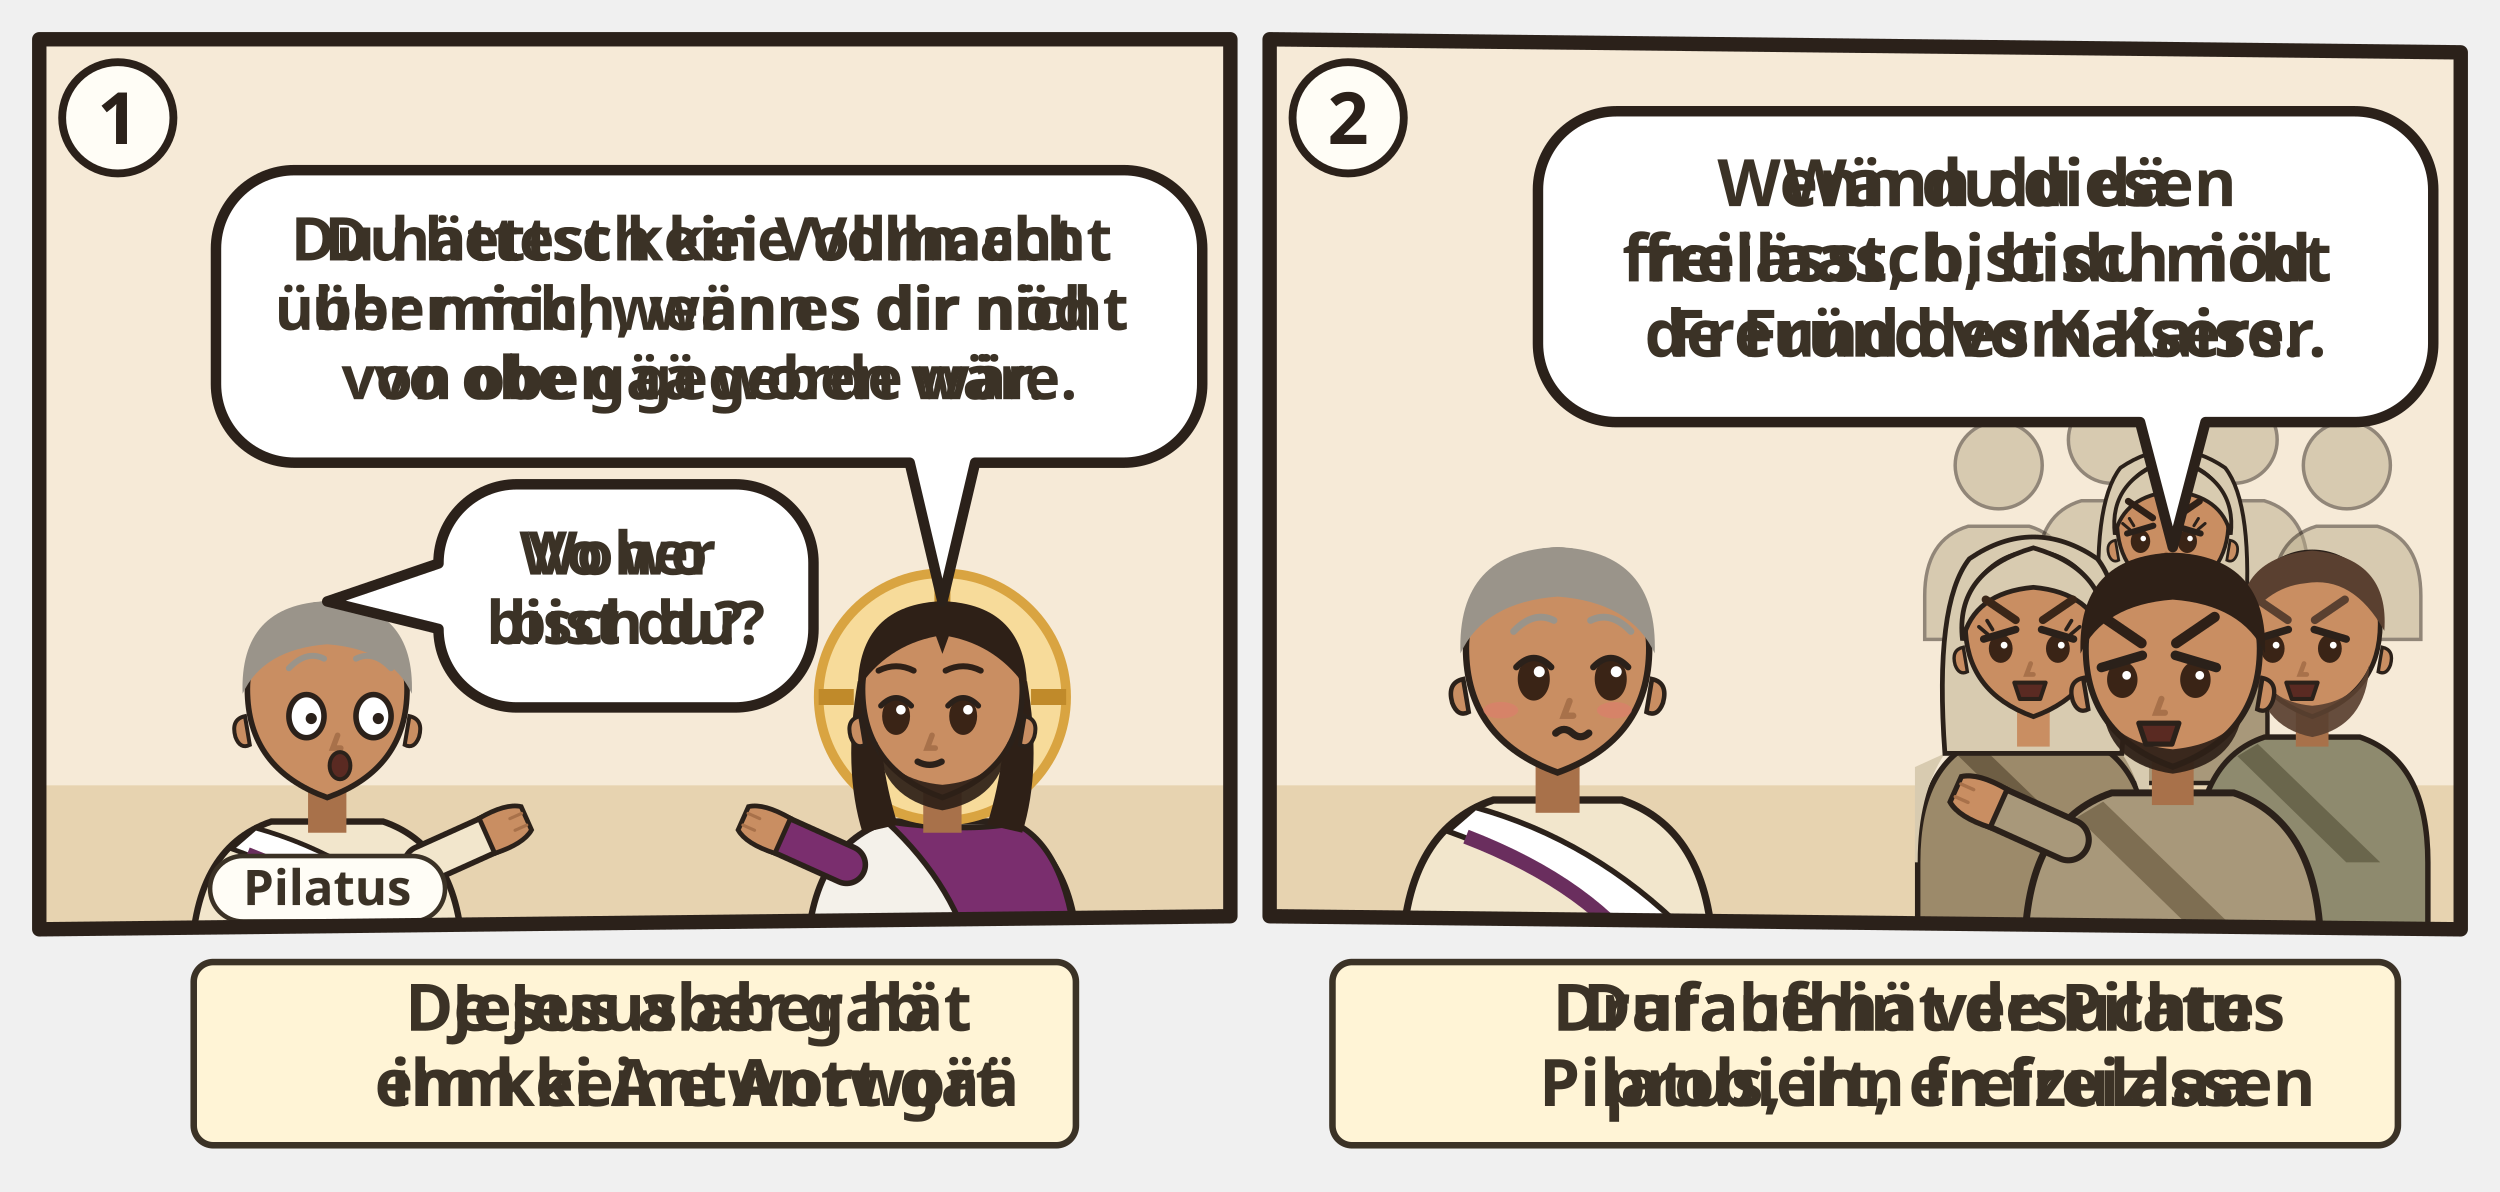
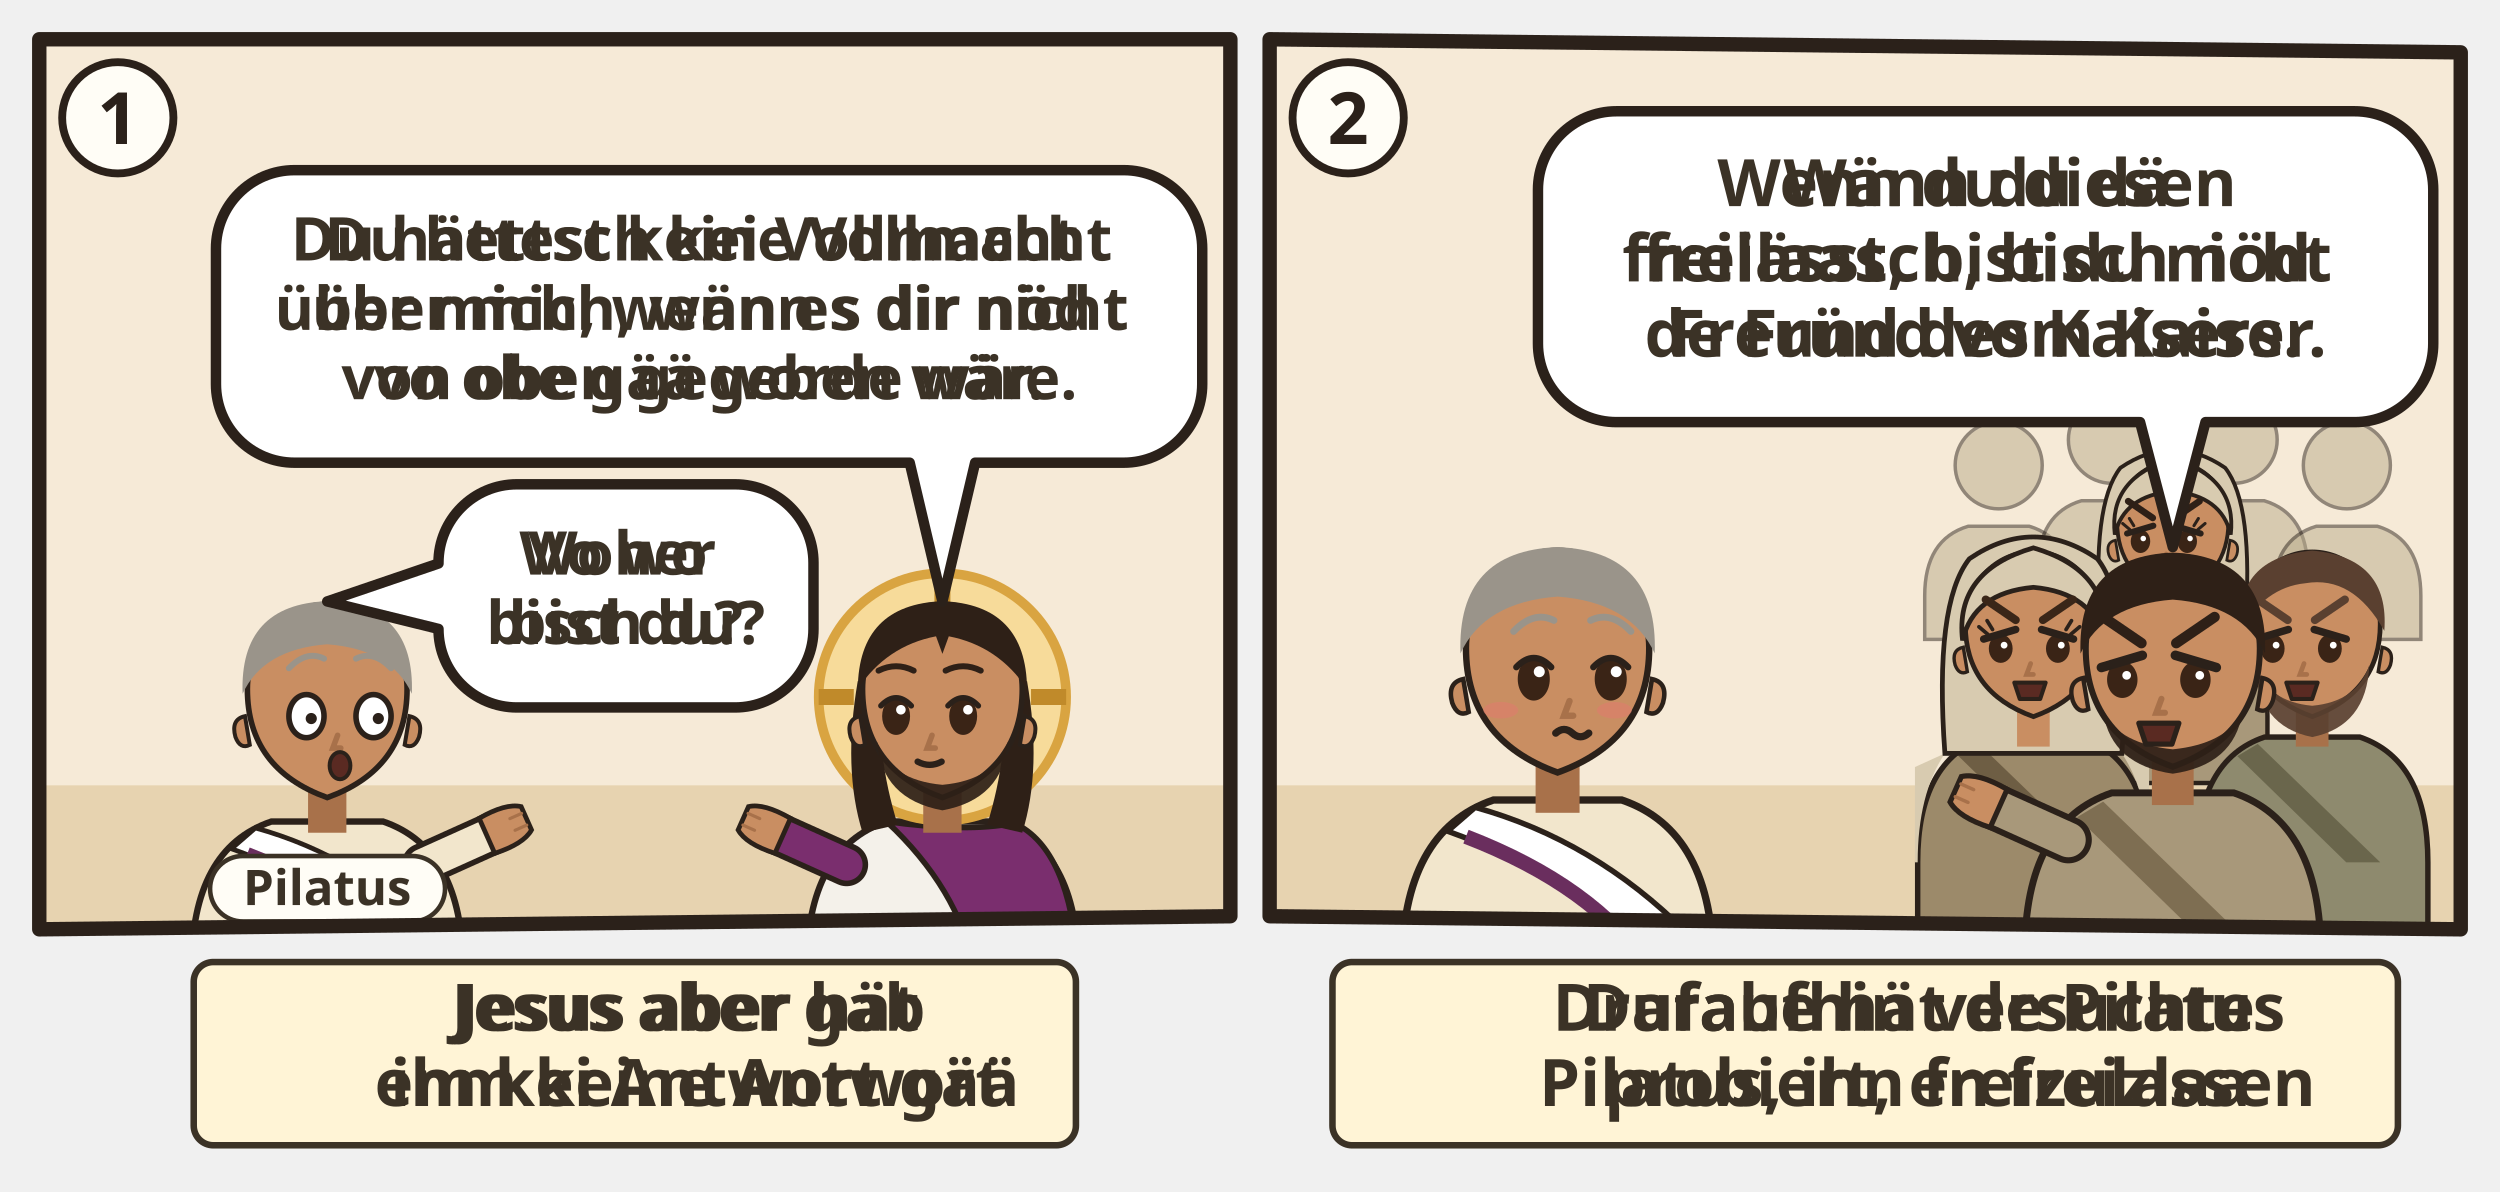
<svg xmlns="http://www.w3.org/2000/svg" viewBox="0 0 382 182">
  <svg class="ill-tile" data-span="1" x="0" y="0" width="194" height="182" viewBox="0 0 194 182">
    <g transform="translate(4 4)">
      <clipPath id="an-cp-jhn-019-008-012-1">
        <polygon points="2,2 184,2 184,136 2,138" />
      </clipPath>
      <g clip-path="url(#an-cp-jhn-019-008-012-1)">
        <polygon points="2,2 184,2 184,136 2,138" fill="#F6EAD7" />
        <path d="M0 116h186v24H0z" fill="#E7D3B0" />
        <use href="#an-praetorium" x="76" y="51" width="106" height="69" opacity=".6" />
        <g transform="translate(46.0 102.5) scale(1.22)">
          <path d="M-17 34V34Q-17 19-7 15.6L7 15.6Q17 19 17 34V34z" fill="#F2E6CC" stroke="#2B211A" stroke-width=".8" />
          <path d="M-9 16.4Q4 20 14 30l2 4h-6Q2 24-12 19z" fill="#FFFFFF" stroke="#2B211A" stroke-width=".6" />
          <path d="M10 34Q4 25-10 19.6" fill="none" stroke="#6A2E5E" stroke-width="1.6" />
          <path d="M12 21L21.1 16.9" stroke="#2B211A" stroke-width="5.4" stroke-linecap="round" />
          <path d="M12 21L21.1 16.9" stroke="#F2E6CC" stroke-width="4" stroke-linecap="round" />
          <g transform="translate(21.1 16.9) rotate(66)">
            <path d="M-2.4 1.2Q-2.8-2.6-1.6-4.2h3.2Q2.8-2.6 2.4 1.2z" fill="#C98E62" stroke="#2B211A" stroke-width=".6" />
            <path d="M-.8-3.9v1.6M.8-3.9v1.6" stroke="#A8714A" stroke-width=".4" stroke-linecap="round" />
          </g>
          <g class="ill-face">
            <path class="ill-hals" d="M-2.4 11h4.8v6h-4.8z" fill="#A8714A" />
            <path d="M-10 -1Q-10 9 0 12.6Q10 9 10 -1A10 10.6 0 0 0 -10 -1z" fill="#C98E62" stroke="#2B211A" stroke-width=".7" />
            <path d="M10.3 2.4q1.8.4 1.2 2.6-.6 1.6-1.8 1z M-10.3 2.4q-1.8.4-1.2 2.6.6 1.6 1.8 1z" fill="#C98E62" stroke="#2B211A" stroke-width=".5" />
            <ellipse cx="-2.6" cy="2.4" rx="2.2" ry="2.7" fill="#FFF" stroke="#2B211A" stroke-width=".7" />
            <circle cx="-2.0" cy="2.7" r=".7" fill="#2B211A" />
            <ellipse cx="5.8" cy="2.4" rx="2.2" ry="2.7" fill="#FFF" stroke="#2B211A" stroke-width=".7" />
            <circle cx="6.4" cy="2.7" r=".7" fill="#2B211A" />
            <path d="M1.3 4.8l-.6 1.6h1" fill="none" stroke="#A8714A" stroke-width=".7" stroke-linecap="round" />
            <ellipse cx="1.6" cy="8.6" rx="1.3" ry="1.7" fill="#5A2A22" stroke="#2B211A" stroke-width=".5" />
            <path d="M-10.6-.4Q-11-11.6 0-12Q11-11.6 10.6-.4Q8-6 0-6.6Q-8-6-10.6-.4z" fill="#9A948A" />
            <path d="M-4.8 -3.6Q-2.6 -5.9 -0.4 -4.8M3.6 -4.8Q5.8 -5.9 8.0 -3.6" fill="none" stroke="#9A948A" stroke-width="0.75" stroke-linecap="round" />
          </g>
        </g>
        <g transform="translate(140.0 102.5) scale(1.22)">
          <path d="M-17 34V34Q-17 19-7 15.6L7 15.6Q17 19 17 34V34z" fill="#F4F1EA" stroke="#2B211A" stroke-width=".8" />
          <path d="M-7 15.6Q3 17 9 15.8Q16 19 17 34V34H4V34Q2 24-7 15.6z" fill="#7A2E6E" stroke="#2B211A" stroke-width=".7" />
          <path d="M-12 21L-21.1 16.9" stroke="#2B211A" stroke-width="5.4" stroke-linecap="round" />
          <path d="M-12 21L-21.1 16.9" stroke="#7A2E6E" stroke-width="4" stroke-linecap="round" />
          <g transform="translate(-21.1 16.9) rotate(294)">
            <path d="M-2.4 1.2Q-2.8-2.6-1.6-4.2h3.2Q2.8-2.6 2.4 1.2z" fill="#C98E62" stroke="#2B211A" stroke-width=".6" />
            <path d="M-.8-3.9v1.6M.8-3.9v1.6" stroke="#A8714A" stroke-width=".4" stroke-linecap="round" />
          </g>
          <g class="ill-face">
            <circle r="15.5" fill="#F7DB9A" stroke="#D9A441" stroke-width="1.2" />
            <path d="M0-15.5v4.4M-15.5 0h4.4M15.5 0h-4.4" stroke="#C08A2A" stroke-width="2" />
            <path d="M-10.6 -2Q-12.5 9-10 17L-5.6 16Q-8.4 7-7.6-1z M10.6 -2Q12.5 9 10 17L5.6 16Q8.4 7 7.6-1z" fill="#2E2017" />
            <path class="ill-hals" d="M-2.4 11h4.8v6h-4.8z" fill="#A8714A" />
            <path d="M-10 -1Q-10 9 0 12.6Q10 9 10 -1A10 10.6 0 0 0 -10 -1z" fill="#C98E62" stroke="#2B211A" stroke-width=".7" />
            <path d="M10.3 2.4q1.8.4 1.2 2.6-.6 1.6-1.8 1z M-10.3 2.4q-1.8.4-1.2 2.6.6 1.6 1.8 1z" fill="#C98E62" stroke="#2B211A" stroke-width=".5" />
            <path d="M-8.2 5.6Q-7.6 12.8 0 14.2Q7.6 12.8 8.2 5.6Q6.6 10.4 0 11Q-6.6 10.4-8.2 5.6z" fill="#2E2017" opacity=".92" />
            <ellipse cx="-5.8" cy="2.4" rx="1.75" ry="2.35" fill="#3A2416" />
            <path d="M-7.7 1.1Q-5.8 -0.9 -3.9 1.1" fill="none" stroke="#2B211A" stroke-width=".7" stroke-linecap="round" />
            <circle cx="-5.2" cy="1.6" r=".6" fill="#FFF" />
            <ellipse cx="2.6" cy="2.4" rx="1.75" ry="2.35" fill="#3A2416" />
            <path d="M0.7 1.1Q2.6 -0.9 4.5 1.1" fill="none" stroke="#2B211A" stroke-width=".7" stroke-linecap="round" />
            <circle cx="3.2" cy="1.6" r=".6" fill="#FFF" />
            <path d="M-1.3 4.8l-.6 1.6h1" fill="none" stroke="#A8714A" stroke-width=".7" stroke-linecap="round" />
            <path d="M-3.1 8.1Q-1.6 8.9 -0.1 8.1" fill="none" stroke="#2B211A" stroke-width=".8" stroke-linecap="round" />
            <path d="M-10.6-1Q-10.5-11.6 0-12Q10.5-11.6 10.6-1Q7-6.4 .8-7.6L0-5.4-.8-7.6Q-7-6.4-10.6-1z" fill="#2E2017" />
            <path d="M-8.0 -3.3Q-5.8 -4.4 -3.6 -3.3M0.4 -3.3Q2.6 -4.4 4.8 -3.3" fill="none" stroke="#2E2017" stroke-width="0.75" stroke-linecap="round" />
          </g>
        </g>
        <g class="ill-sp" data-n="2" data-icons="0:|1:" />
        <g>
          <path d="M75 70H108.3A12 12 0 0 1 120.3 82V92.1A12 12 0 0 1 108.3 104.1H75A12 12 0 0 1 63 92.1L63 92.1L46 87.9L63 82.1V82A12 12 0 0 1 75 70Z" data-box="63,70,57.3,34.1" data-tail="46,87.9" data-speech="0" fill="#FFFFFF" stroke="#2B211A" stroke-width="1.6" stroke-linejoin="round" />
          <g class="dg-sw">
            <g class="dg-full">
              <text class="lw lw-de" text-anchor="middle" font-family="sans-serif" font-size="9.2" font-weight="700" fill="#3B3226">
                <tspan x="91.6" y="83.8">Woher</tspan>
                <tspan x="91.6" y="94.4">bist du?</tspan>
              </text>
              <text class="lw lw-gsw" text-anchor="middle" font-family="sans-serif" font-size="9.2" font-weight="700" fill="#3B3226">
                <tspan x="91.6" y="83.8">Vo wo</tspan>
                <tspan x="91.6" y="94.4">bisch du?</tspan>
              </text>
            </g>
            <g class="dg-nw" display="none">
              <use href="#an-z-frage" x="81.6" y="77.0" width="20.1" height="20.1" />
            </g>
          </g>
        </g>
        <g>
          <path d="M41 22H167.7A12 12 0 0 1 179.7 34V54.7A12 12 0 0 1 167.7 66.7L145 66.7L140 87.9L135 66.7H41A12 12 0 0 1 29 54.7V34A12 12 0 0 1 41 22Z" data-box="29,22,150.7,44.7" data-tail="140,87.9" data-speech="1" fill="#FFFFFF" stroke="#2B211A" stroke-width="1.6" stroke-linejoin="round" />
          <g class="dg-sw">
            <g class="dg-full">
              <text class="lw lw-de" text-anchor="middle" font-family="sans-serif" font-size="9.2" font-weight="700" fill="#3B3226">
                <tspan x="104.4" y="35.8">Du hättest keine Vollmacht</tspan>
                <tspan x="104.4" y="46.4">über mich, wenn es dir nicht</tspan>
                <tspan x="104.4" y="57.0">von oben gegeben wäre.</tspan>
              </text>
              <text class="lw lw-gsw" text-anchor="middle" font-family="sans-serif" font-size="9.2" font-weight="700" fill="#3B3226">
                <tspan x="104.4" y="35.8">Du hettsch kei Vollmacht</tspan>
                <tspan x="104.4" y="46.4">über mich, wänn s dir nöd</tspan>
                <tspan x="104.4" y="57.0">vo obe gää worde wär.</tspan>
              </text>
            </g>
            <g class="dg-nw" display="none">
              <use href="#an-z-vollmacht" x="85.9" y="34.3" width="20.1" height="20.1" />
              <use href="#an-z-hinauf" x="109.0" y="34.3" width="13.8" height="20.1" />
            </g>
          </g>
        </g>
        <g class="ill-name">
          <rect x="28.1" y="126.8" width="35.9" height="10" rx="5" fill="#FFFDF6" stroke="#3B3226" stroke-width=".7" />
          <text x="46.0" y="134.3" text-anchor="middle" font-family="sans-serif" font-size="7.5" font-weight="700" fill="#3B3226">Pilatus</text>
        </g>
      </g>
      <polygon class="pn-frame" points="2,2 184,2 184,136 2,138" fill="none" stroke="#2B211A" stroke-width="2.2" stroke-linejoin="round" />
      <circle cx="14" cy="14" r="8.5" fill="#FFFDF6" stroke="#2B211A" stroke-width="1.2" />
      <text class="pn-n" x="14" y="18" text-anchor="middle" font-family="sans-serif" font-size="11" font-weight="700" fill="#2B211A">1</text>
      <g transform="translate(0.0 142)">
        <g class="ill-words">
          <g class="dg-sw">
            <g class="dg-full">
              <rect x="25.6" y="1.0" width="134.8" height="28" rx="3" fill="#FFF4D6" stroke="#3B3226" stroke-width="1" />
              <use href="#an-z-schweigen" x="29.6" y="9.0" width="12.0" height="12" />
              <text class="lw lw-de" text-anchor="middle" font-family="sans-serif" font-size="10" font-weight="700" fill="#3B3226">
                <tspan x="102.5" y="11.5">Jesus aber gab</tspan>
                <tspan x="102.5" y="23.0">ihm keine Antwort</tspan>
              </text>
              <text class="lw lw-gsw" text-anchor="middle" font-family="sans-serif" font-size="10" font-weight="700" fill="#3B3226">
-                 <tspan x="102.5" y="11.5">De Jesus aber hät</tspan>
+                 <tspan x="102.5" y="11.5">Jesus aber hät</tspan>
                <tspan x="102.5" y="23.0">em kei Antwort gää</tspan>
              </text>
            </g>
            <g class="dg-nw" display="none">
              <rect x="25.6" y="1.0" width="134.8" height="28" rx="3" fill="#FFF4D6" stroke="#3B3226" stroke-width="1" />
              <use href="#an-z-schweigen" x="82.0" y="4.0" width="22.0" height="22" />
            </g>
          </g>
        </g>
      </g>
    </g>
  </svg>
  <svg class="ill-tile" data-span="1" x="188" y="0" width="194" height="182" viewBox="0 0 194 182">
    <g transform="translate(4 4)">
      <clipPath id="an-cp-jhn-019-008-012-2">
        <polygon points="2,2 184,4 184,138 2,136" />
      </clipPath>
      <g clip-path="url(#an-cp-jhn-019-008-012-2)">
        <polygon points="2,2 184,4 184,138 2,136" fill="#F6EAD7" />
        <path d="M0 116h186v24H0z" fill="#E7D3B0" />
        <g transform="translate(46.0 96.4) scale(1.4)">
          <path d="M-17 34V34Q-17 19-7 15.6L7 15.6Q17 19 17 34V34z" fill="#F2E6CC" stroke="#2B211A" stroke-width=".8" />
          <path d="M-9 16.4Q4 20 14 30l2 4h-6Q2 24-12 19z" fill="#FFFFFF" stroke="#2B211A" stroke-width=".6" />
          <path d="M10 34Q4 25-10 19.6" fill="none" stroke="#6A2E5E" stroke-width="1.6" />
          <g class="ill-face">
            <path class="ill-hals" d="M-2.4 11h4.8v6h-4.8z" fill="#A8714A" />
            <path d="M-10 -1Q-10 9 0 12.6Q10 9 10 -1A10 10.6 0 0 0 -10 -1z" fill="#C98E62" stroke="#2B211A" stroke-width=".7" />
            <path d="M10.3 2.4q1.8.4 1.2 2.6-.6 1.6-1.8 1z M-10.3 2.4q-1.8.4-1.2 2.6.6 1.6 1.8 1z" fill="#C98E62" stroke="#2B211A" stroke-width=".5" />
            <ellipse cx="-2.6" cy="2.4" rx="1.75" ry="2.35" fill="#3A2416" />
            <path d="M-4.5 1.1Q-2.6 -0.9 -0.7 1.1" fill="none" stroke="#2B211A" stroke-width=".7" stroke-linecap="round" />
            <circle cx="-2.0" cy="1.6" r=".6" fill="#FFF" />
            <ellipse cx="5.8" cy="2.4" rx="1.75" ry="2.35" fill="#3A2416" />
            <path d="M3.9 1.1Q5.8 -0.9 7.7 1.1" fill="none" stroke="#2B211A" stroke-width=".7" stroke-linecap="round" />
            <circle cx="6.4" cy="1.6" r=".6" fill="#FFF" />
            <path d="M1.3 4.8l-.6 1.6h1" fill="none" stroke="#A8714A" stroke-width=".7" stroke-linecap="round" />
            <ellipse cx="-6.2" cy="5.8" rx="1.9" ry=".9" fill="#E07A6E" opacity=".55" />
            <ellipse cx="6.2" cy="5.8" rx="1.9" ry=".9" fill="#E07A6E" opacity=".55" />
            <path d="M-0.2 8.3q.9-.8 1.8 0t1.8 0" fill="none" stroke="#2B211A" stroke-width=".8" stroke-linecap="round" />
            <path d="M-10.6-.4Q-11-11.6 0-12Q11-11.6 10.6-.4Q8-6 0-6.6Q-8-6-10.6-.4z" fill="#9A948A" />
            <path d="M-4.8 -2.8Q-2.6 -5.1 -0.4 -4.0M3.6 -4.0Q5.8 -5.1 8.0 -2.8" fill="none" stroke="#9A948A" stroke-width="0.75" stroke-linecap="round" />
          </g>
        </g>
        <g transform="translate(113.4 67.1) scale(0.665)" opacity=".5">
          <circle r="10" fill="#B8A98A" stroke="#2B211A" stroke-width=".8" />
          <path d="M-17 40V30Q-17 17-7 14h14q10 3 10 16v10z" fill="#B8A98A" stroke="#2B211A" stroke-width=".8" />
        </g>
        <g transform="translate(130.7 63.2) scale(0.665)" opacity=".5">
          <circle r="10" fill="#B8A98A" stroke="#2B211A" stroke-width=".8" />
          <path d="M-17 40V30Q-17 17-7 14h14q10 3 10 16v10z" fill="#B8A98A" stroke="#2B211A" stroke-width=".8" />
        </g>
        <g transform="translate(149.3 63.2) scale(0.665)" opacity=".5">
          <circle r="10" fill="#B8A98A" stroke="#2B211A" stroke-width=".8" />
          <path d="M-17 40V30Q-17 17-7 14h14q10 3 10 16v10z" fill="#B8A98A" stroke="#2B211A" stroke-width=".8" />
        </g>
        <g transform="translate(166.6 67.1) scale(0.665)" opacity=".5">
          <circle r="10" fill="#B8A98A" stroke="#2B211A" stroke-width=".8" />
          <path d="M-17 40V30Q-17 17-7 14h14q10 3 10 16v10z" fill="#B8A98A" stroke="#2B211A" stroke-width=".8" />
        </g>
        <g transform="translate(140.0 76.5) scale(0.851)">
          <path d="M-17 46V34Q-17 19-7 15.6L7 15.6Q17 19 17 34V46z" fill="#A8987A" stroke="#2B211A" stroke-width=".8" />
          <path d="M-13 18Q-17 24-17 34h-.4V20zM13 18Q17 24 17 34V20z" fill="#D8CBB0" />
          <path d="M-8 16.6L10 34h-5L-11 18.4z" fill="#7E6E52" />
          <g class="ill-face">
            <path d="M-13 18Q-14.6-4-9.4-10.6Q0-17 9.4-10.6Q14.6-4 13 18z" fill="#D8CBB0" stroke="#2B211A" stroke-width=".7" />
            <path class="ill-hals" d="M-2.4 11h4.8v6h-4.8z" fill="#C98E62" />
            <path d="M-10 -1Q-10 9 0 12.6Q10 9 10 -1A10 10.6 0 0 0 -10 -1z" fill="#C98E62" stroke="#2B211A" stroke-width=".7" />
            <path d="M10.3 2.4q1.8.4 1.2 2.6-.6 1.6-1.8 1z M-10.3 2.4q-1.8.4-1.2 2.6.6 1.6 1.8 1z" fill="#C98E62" stroke="#2B211A" stroke-width=".5" />
            <ellipse cx="-5.8" cy="2.6" rx="1.75" ry="2.1" fill="#3A2416" />
            <circle cx="-5.3" cy="2.1" r=".5" fill="#FFF" />
            <path d="M-3.4 1.2L-8.1 -0.2" stroke="#2B211A" stroke-width="1.1" stroke-linecap="round" transform="scale(-1 1) translate(11.6 0)" />
            <ellipse cx="2.6" cy="2.6" rx="1.75" ry="2.1" fill="#3A2416" />
            <circle cx="3.1" cy="2.1" r=".5" fill="#FFF" />
            <path d="M0.2 1.2L4.9 -0.2" stroke="#2B211A" stroke-width="1.1" stroke-linecap="round" transform="scale(-1 1) translate(-5.2 0)" />
            <path d="M-7.7 0.5l-1.3-1.1M-7.0 -0.2l-0.8-1.3" stroke="#2B211A" stroke-width=".55" stroke-linecap="round" />
            <path d="M4.5 0.5l1.3-1.1M3.8 -0.2l0.8-1.3" stroke="#2B211A" stroke-width=".55" stroke-linecap="round" />
            <path d="M-3.1 8.4Q-1.5 9.9 0.1 8.4Q-1.5 8.9 -3.1 8.4z" fill="#B5524A" opacity=".85" />
            <path d="M-1.2 4.8l-.6 1.6h1" fill="none" stroke="#A8714A" stroke-width=".7" stroke-linecap="round" />
            <path d="M-3.8 7.6h4.6l-.8 2.4h-3z" fill="#5A2A22" stroke="#2B211A" stroke-width=".6" stroke-linejoin="round" />
            <path d="M-10.4 1.4Q-11.6-8.8 0-12.2Q11.6-8.8 10.4 1.4Q8.8-5.6 0-6.4Q-8.8-5.6-10.4 1.4z" fill="#D8CBB0" stroke="#2B211A" stroke-width=".7" />
            <path d="M-8.0 -4.6Q-5.8 -3.1 -3.6 -1.6M0.4 -1.6Q2.6 -3.1 4.8 -4.6" fill="none" stroke="#2E2017" stroke-width="1.2" stroke-linecap="round" />
          </g>
        </g>
        <g transform="translate(118.7 92.4) scale(1.04)">
          <path d="M-17 46V34Q-17 19-7 15.6L7 15.6Q17 19 17 34V46z" fill="#9C8A6A" stroke="#2B211A" stroke-width=".8" />
          <path d="M-13 18Q-17 24-17 34h-.4V20zM13 18Q17 24 17 34V20z" fill="#D8CBB0" />
          <path d="M-8 16.6L10 34h-5L-11 18.4z" fill="#6E5E44" />
          <g class="ill-face">
            <path d="M-13 18Q-14.6-4-9.4-10.6Q0-17 9.4-10.6Q14.6-4 13 18z" fill="#D8CBB0" stroke="#2B211A" stroke-width=".7" />
            <path class="ill-hals" d="M-2.4 11h4.8v6h-4.8z" fill="#C98E62" />
            <path d="M-10 -1Q-10 9 0 12.6Q10 9 10 -1A10 10.6 0 0 0 -10 -1z" fill="#C98E62" stroke="#2B211A" stroke-width=".7" />
            <path d="M10.3 2.4q1.8.4 1.2 2.6-.6 1.6-1.8 1z M-10.3 2.4q-1.8.4-1.2 2.6.6 1.6 1.8 1z" fill="#C98E62" stroke="#2B211A" stroke-width=".5" />
            <ellipse cx="-4.8" cy="2.6" rx="1.75" ry="2.1" fill="#3A2416" />
            <circle cx="-4.3" cy="2.1" r=".5" fill="#FFF" />
            <path d="M-2.4 1.2L-7.1 -0.2" stroke="#2B211A" stroke-width="1.1" stroke-linecap="round" transform="scale(-1 1) translate(9.7 0)" />
            <ellipse cx="3.6" cy="2.6" rx="1.75" ry="2.1" fill="#3A2416" />
            <circle cx="4.1" cy="2.1" r=".5" fill="#FFF" />
            <path d="M1.2 1.2L5.9 -0.2" stroke="#2B211A" stroke-width="1.1" stroke-linecap="round" transform="scale(-1 1) translate(-7.1 0)" />
            <path d="M-6.7 0.5l-1.3-1.1M-6.0 -0.2l-0.8-1.3" stroke="#2B211A" stroke-width=".55" stroke-linecap="round" />
            <path d="M5.5 0.5l1.3-1.1M4.8 -0.2l0.8-1.3" stroke="#2B211A" stroke-width=".55" stroke-linecap="round" />
            <path d="M-2.1 8.4Q-0.5 9.9 1.1 8.4Q-0.5 8.9 -2.1 8.4z" fill="#B5524A" opacity=".85" />
            <path d="M-0.4 4.8l-.6 1.6h1" fill="none" stroke="#A8714A" stroke-width=".7" stroke-linecap="round" />
            <path d="M-2.8 7.6h4.6l-.8 2.4h-3z" fill="#5A2A22" stroke="#2B211A" stroke-width=".6" stroke-linejoin="round" />
            <path d="M-10.4 1.4Q-11.6-8.8 0-12.2Q11.6-8.8 10.4 1.4Q8.8-5.6 0-6.4Q-8.8-5.6-10.4 1.4z" fill="#D8CBB0" stroke="#2B211A" stroke-width=".7" />
            <path d="M-7.0 -4.6Q-4.8 -3.1 -2.6 -1.6M1.4 -1.6Q3.6 -3.1 5.8 -4.6" fill="none" stroke="#3A2618" stroke-width="1.2" stroke-linecap="round" />
          </g>
        </g>
        <g transform="translate(161.3 92.4) scale(1.04)">
          <path d="M-17 46V34Q-17 19-7 15.6L7 15.6Q17 19 17 34V46z" fill="#8E8A6E" stroke="#2B211A" stroke-width=".8" />
          <path d="M-8 16.6L10 34h-5L-11 18.4z" fill="#6A664C" />
          <g class="ill-face">
            <path class="ill-hals" d="M-2.4 11h4.8v6h-4.8z" fill="#A8714A" />
            <path d="M-10 -1Q-10 9 0 12.6Q10 9 10 -1A10 10.6 0 0 0 -10 -1z" fill="#C98E62" stroke="#2B211A" stroke-width=".7" />
            <path d="M10.3 2.4q1.8.4 1.2 2.6-.6 1.6-1.8 1z M-10.3 2.4q-1.8.4-1.2 2.6.6 1.6 1.8 1z" fill="#C98E62" stroke="#2B211A" stroke-width=".5" />
            <path d="M-8.4 5Q-8 14 0 15.6Q8 14 8.4 5Q6.6 10.4 0 11Q-6.6 10.4-8.4 5z" fill="#5A4030" opacity=".92" />
            <ellipse cx="-5.8" cy="2.6" rx="1.75" ry="2.1" fill="#3A2416" />
            <circle cx="-5.3" cy="2.1" r=".5" fill="#FFF" />
            <path d="M-3.4 1.2L-8.1 -0.2" stroke="#2B211A" stroke-width="1.1" stroke-linecap="round" transform="scale(-1 1) translate(11.6 0)" />
            <ellipse cx="2.6" cy="2.6" rx="1.75" ry="2.1" fill="#3A2416" />
            <circle cx="3.1" cy="2.1" r=".5" fill="#FFF" />
            <path d="M0.2 1.2L4.9 -0.2" stroke="#2B211A" stroke-width="1.1" stroke-linecap="round" transform="scale(-1 1) translate(-5.2 0)" />
            <path d="M-1.2 4.8l-.6 1.6h1" fill="none" stroke="#A8714A" stroke-width=".7" stroke-linecap="round" />
            <path d="M-3.8 7.6h4.6l-.8 2.4h-3z" fill="#5A2A22" stroke="#2B211A" stroke-width=".6" stroke-linejoin="round" />
            <path d="M-10.6 0Q-11.4-10.8 0-11.8Q11.4-10.8 10.6 0Q6-8.2-1-7Q-7-6.4-10.6 0z" fill="#5A4030" />
            <path d="M-8.0 -4.6Q-5.8 -3.1 -3.6 -1.6M0.4 -1.6Q2.6 -3.1 4.8 -4.6" fill="none" stroke="#5A4030" stroke-width="1.2" stroke-linecap="round" />
          </g>
        </g>
        <g transform="translate(140.0 96.4) scale(1.33)">
          <path d="M-17 34V34Q-17 19-7 15.6L7 15.6Q17 19 17 34V34z" fill="#A8987A" stroke="#2B211A" stroke-width=".8" />
          <path d="M-8 16.6L10 34h-5L-11 18.4z" fill="#7E6E52" />
          <path d="M-12 21L-21.1 16.9" stroke="#2B211A" stroke-width="5.4" stroke-linecap="round" />
          <path d="M-12 21L-21.1 16.9" stroke="#A8987A" stroke-width="4" stroke-linecap="round" />
          <g transform="translate(-21.1 16.9) rotate(294)">
            <path d="M-2.4 1.2Q-2.8-2.6-1.6-4.2h3.2Q2.8-2.6 2.4 1.2z" fill="#C98E62" stroke="#2B211A" stroke-width=".6" />
            <path d="M-.8-3.9v1.6M.8-3.9v1.6" stroke="#A8714A" stroke-width=".4" stroke-linecap="round" />
          </g>
          <g class="ill-face">
            <path class="ill-hals" d="M-2.4 11h4.8v6h-4.8z" fill="#A8714A" />
            <path d="M-10 -1Q-10 9 0 12.6Q10 9 10 -1A10 10.6 0 0 0 -10 -1z" fill="#C98E62" stroke="#2B211A" stroke-width=".7" />
            <path d="M10.3 2.4q1.8.4 1.2 2.6-.6 1.6-1.8 1z M-10.3 2.4q-1.8.4-1.2 2.6.6 1.6 1.8 1z" fill="#C98E62" stroke="#2B211A" stroke-width=".5" />
            <path d="M-8 6.4Q-7 12.4 0 13.4Q7 12.4 8 6.4Q6 10 0 10.6Q-6 10-8 6.4z" fill="#2E2017" opacity=".92" />
            <ellipse cx="-5.8" cy="2.6" rx="1.75" ry="2.1" fill="#3A2416" />
            <circle cx="-5.3" cy="2.1" r=".5" fill="#FFF" />
            <path d="M-3.4 1.2L-8.1 -0.2" stroke="#2B211A" stroke-width="1.1" stroke-linecap="round" transform="scale(-1 1) translate(11.6 0)" />
            <ellipse cx="2.6" cy="2.6" rx="1.75" ry="2.1" fill="#3A2416" />
            <circle cx="3.1" cy="2.1" r=".5" fill="#FFF" />
            <path d="M0.2 1.2L4.9 -0.2" stroke="#2B211A" stroke-width="1.1" stroke-linecap="round" transform="scale(-1 1) translate(-5.2 0)" />
            <path d="M-1.3 4.8l-.6 1.6h1" fill="none" stroke="#A8714A" stroke-width=".7" stroke-linecap="round" />
            <path d="M-3.9 7.6h4.6l-.8 2.4h-3z" fill="#5A2A22" stroke="#2B211A" stroke-width=".6" stroke-linejoin="round" />
            <path d="M-10.6-.4Q-11-11.6 0-12Q11-11.6 10.6-.4Q8-6 0-6.6Q-8-6-10.6-.4z" fill="#2E2017" />
            <path d="M-8.0 -4.6Q-5.8 -3.1 -3.6 -1.6M0.4 -1.6Q2.6 -3.1 4.8 -4.6" fill="none" stroke="#2E2017" stroke-width="1.2" stroke-linecap="round" />
          </g>
        </g>
        <g class="ill-sp" data-n="1" data-icons="0:" />
        <g>
          <path d="M55 13H167.8A12 12 0 0 1 179.8 25V48.5A12 12 0 0 1 167.8 60.5L145 60.5L140 79.6L135 60.5H55A12 12 0 0 1 43 48.5V25A12 12 0 0 1 55 13Z" data-box="43,13,136.8,47.5" data-tail="140,79.6" data-speech="0" fill="#FFFFFF" stroke="#2B211A" stroke-width="1.6" stroke-linejoin="round" />
          <g class="dg-sw">
            <g class="dg-full">
              <text class="lw lw-de" text-anchor="middle" font-family="sans-serif" font-size="10" font-weight="700" fill="#3B3226">
                <tspan x="111.4" y="27.5">Wenn du diesen</tspan>
                <tspan x="111.4" y="39.0">freilässt, bist du nicht</tspan>
                <tspan x="111.4" y="50.5">Freund des Kaisers.</tspan>
              </text>
              <text class="lw lw-gsw" text-anchor="middle" font-family="sans-serif" font-size="10" font-weight="700" fill="#3B3226">
                <tspan x="111.4" y="27.5">Wänn du dä</tspan>
                <tspan x="111.4" y="39.0">freilaasch, bisch nöd</tspan>
                <tspan x="111.4" y="50.5">de Fründ vom Kaiser.</tspan>
              </text>
            </g>
            <g class="dg-nw" display="none">
              <use href="#an-z-kaiser" x="86.0" y="25.8" width="25.7" height="22" />
              <use href="#an-z-nicht" x="114.8" y="25.8" width="22.0" height="22" />
            </g>
          </g>
        </g>
      </g>
      <polygon class="pn-frame" points="2,2 184,4 184,138 2,136" fill="none" stroke="#2B211A" stroke-width="2.2" stroke-linejoin="round" />
      <circle cx="14" cy="14" r="8.5" fill="#FFFDF6" stroke="#2B211A" stroke-width="1.2" />
      <text class="pn-n" x="14" y="18" text-anchor="middle" font-family="sans-serif" font-size="11" font-weight="700" fill="#2B211A">2</text>
      <g transform="translate(0.0 142)">
        <g class="ill-words">
          <g class="dg-sw">
            <g class="dg-full">
              <rect x="11.6" y="1.0" width="162.8" height="28" rx="3" fill="#FFF4D6" stroke="#3B3226" stroke-width="1" />
              <use href="#an-z-freilassen" x="15.6" y="9.0" width="12.0" height="12" />
              <text class="lw lw-de" text-anchor="middle" font-family="sans-serif" font-size="10" font-weight="700" fill="#3B3226">
                <tspan x="102.5" y="11.5">Daraufhin versuchte</tspan>
                <tspan x="102.5" y="23.0">Pilatus, ihn freizulassen</tspan>
              </text>
              <text class="lw lw-gsw" text-anchor="middle" font-family="sans-serif" font-size="10" font-weight="700" fill="#3B3226">
                <tspan x="102.5" y="11.5">Drufabe hät de Pilatus</tspan>
                <tspan x="102.5" y="23.0">probiert, en freizlaa</tspan>
              </text>
            </g>
            <g class="dg-nw" display="none">
              <rect x="11.6" y="1.0" width="162.8" height="28" rx="3" fill="#FFF4D6" stroke="#3B3226" stroke-width="1" />
              <use href="#an-z-freilassen" x="82.0" y="4.0" width="22.0" height="22" />
            </g>
          </g>
        </g>
      </g>
    </g>
  </svg>
</svg>
